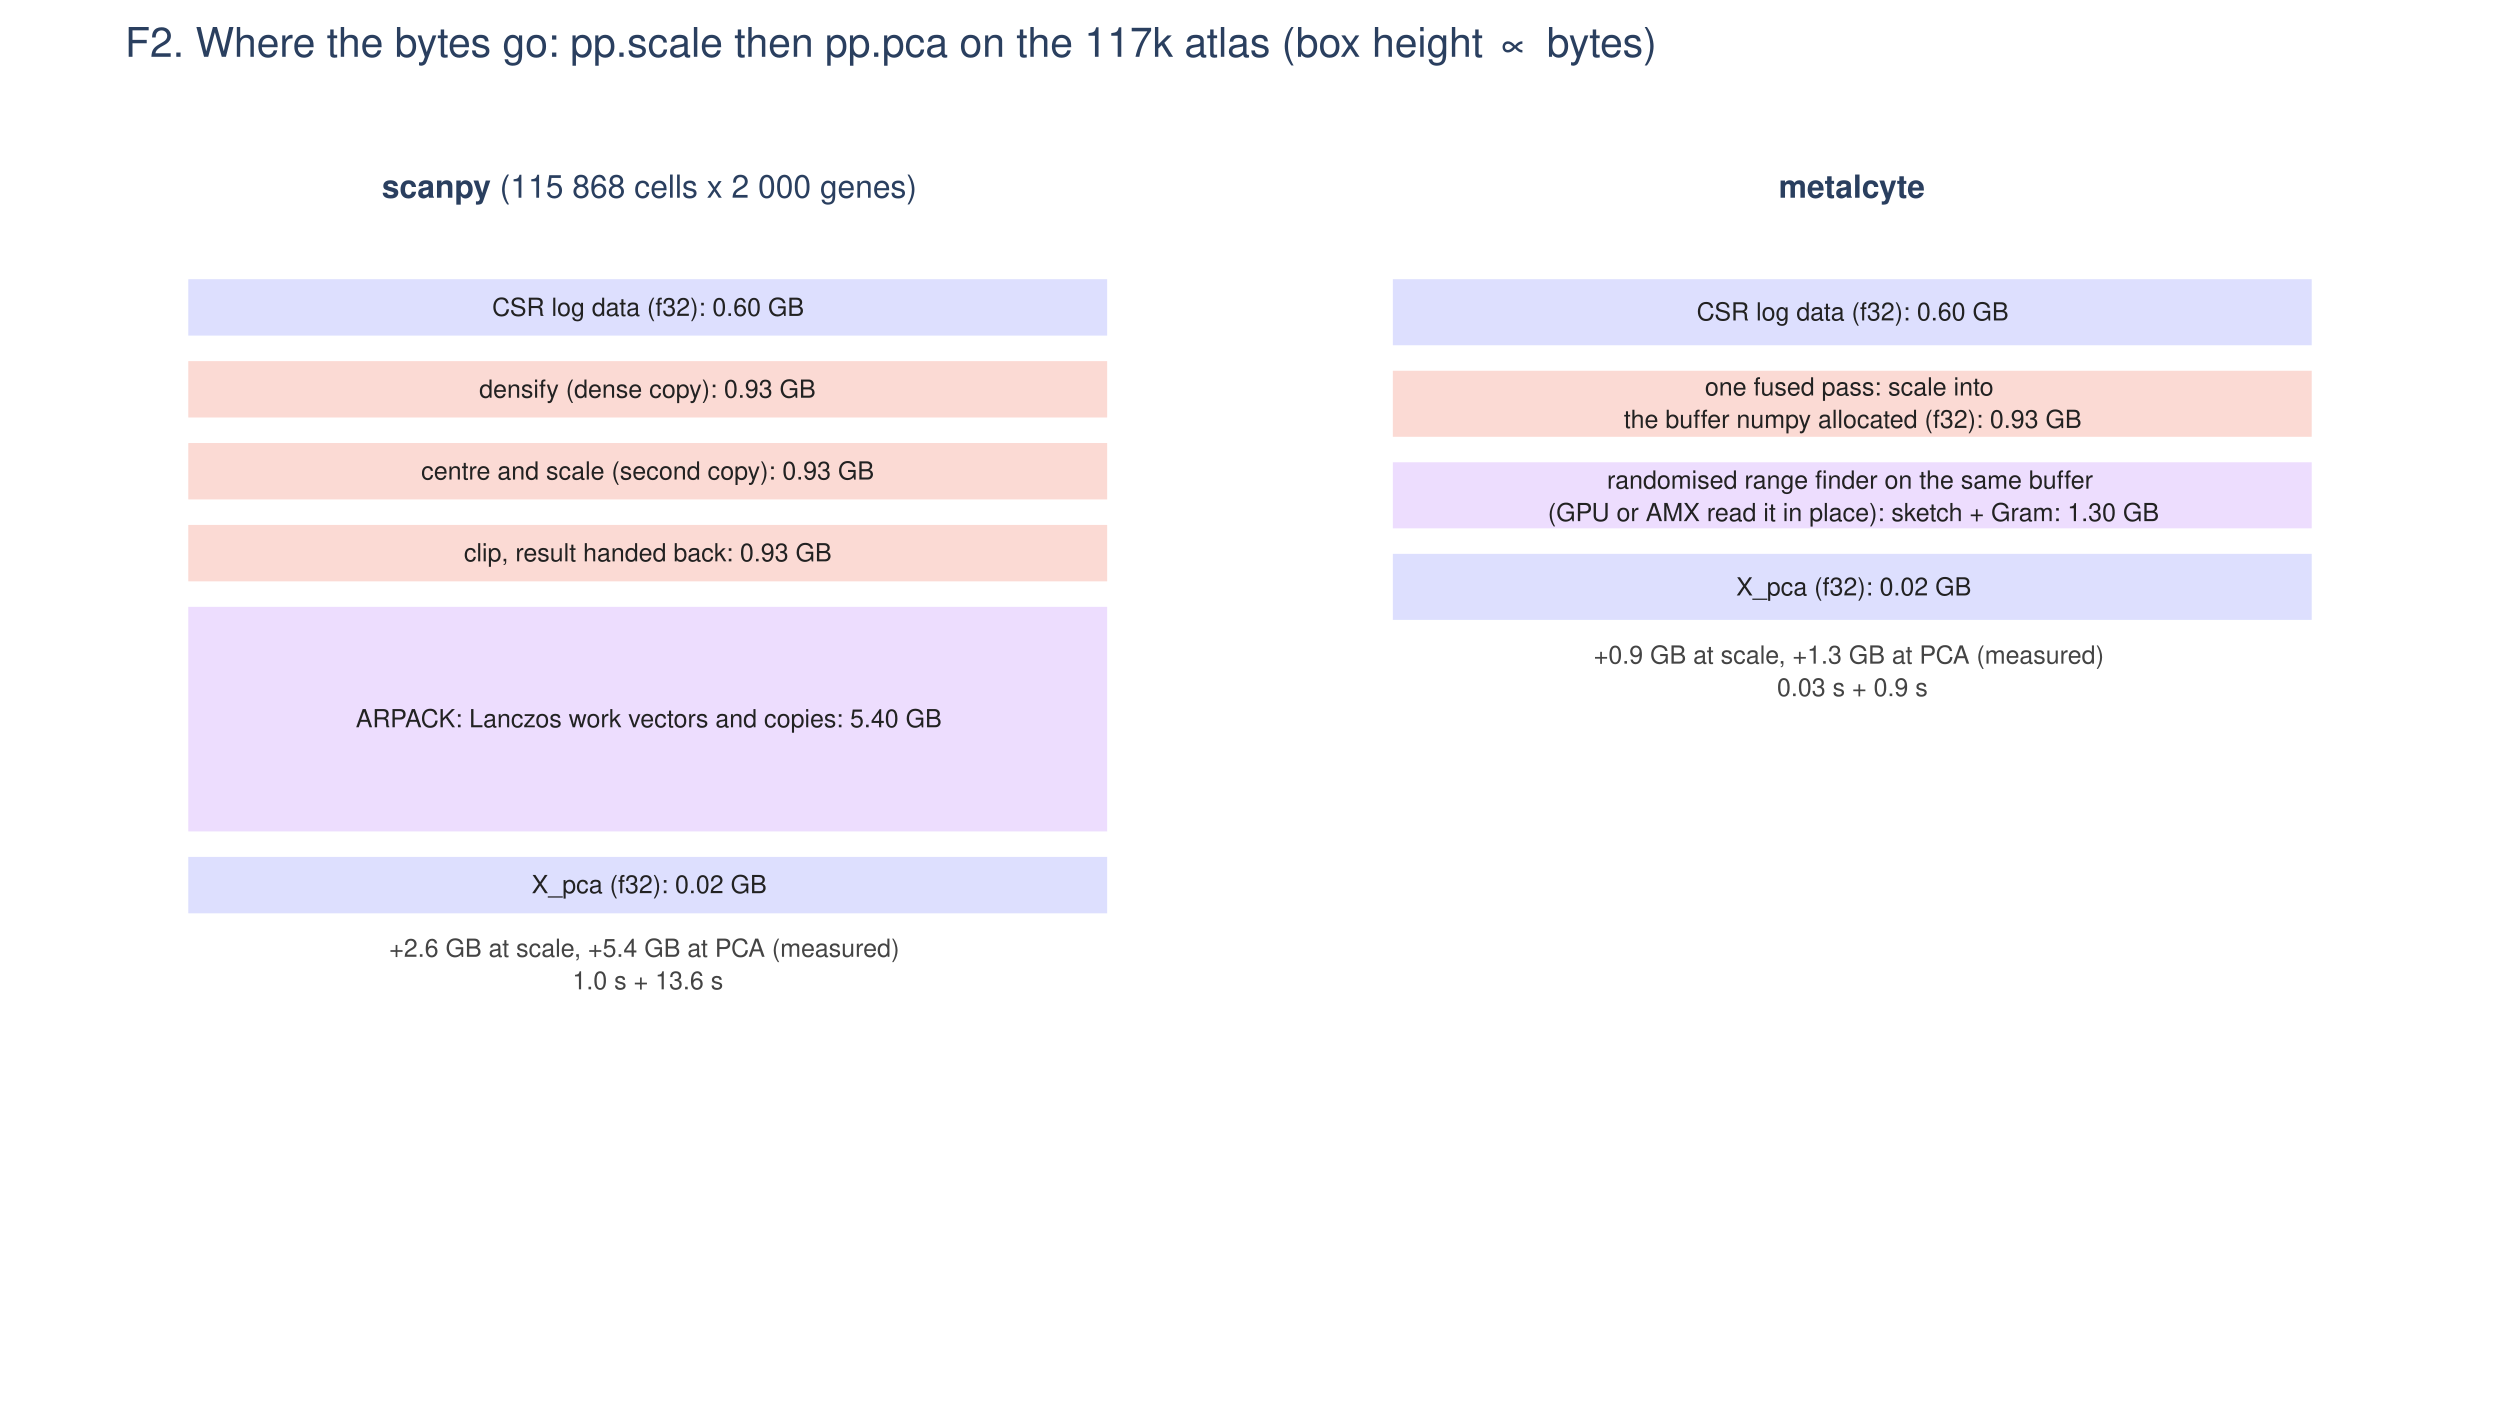
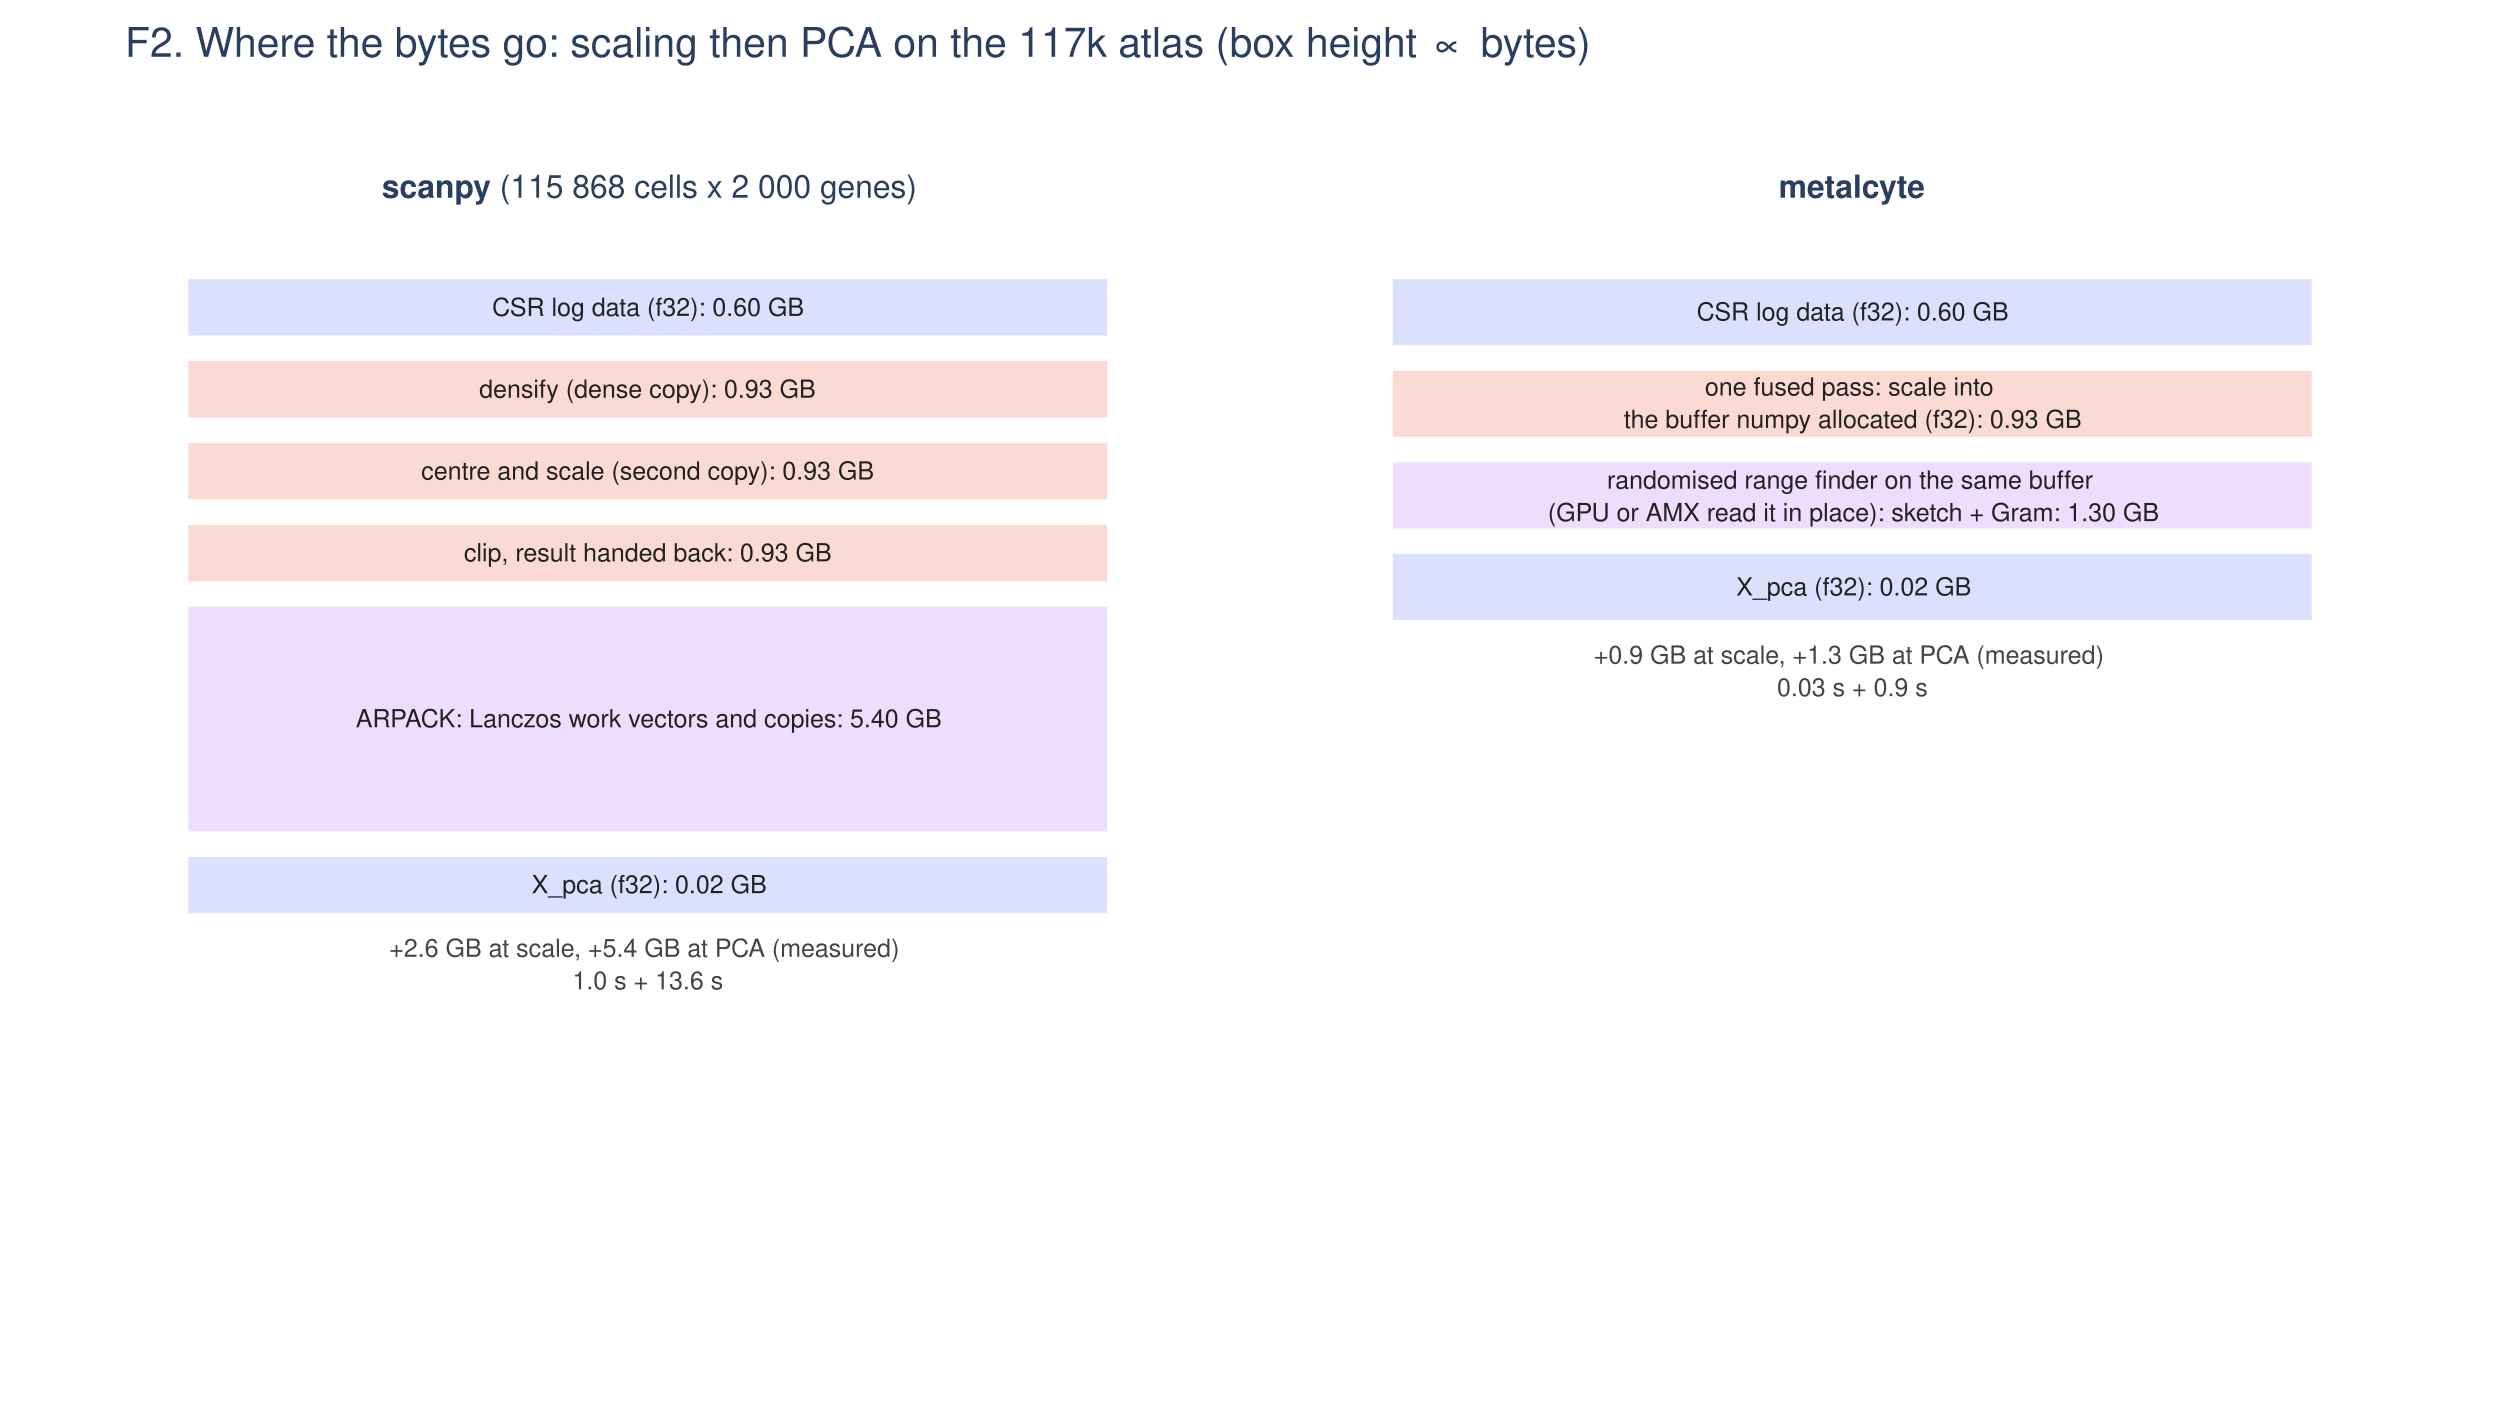
<svg xmlns="http://www.w3.org/2000/svg" class="main-svg" width="1100" height="620" style="" viewBox="0 0 1100 620">
  <rect x="0" y="0" width="1100" height="620" style="fill: rgb(255, 255, 255); fill-opacity: 1;" />
-   <defs id="defs-5d406c">
+   <defs id="defs-dbec22">
    <g class="clips">
-       <clipPath id="clip5d406cxyplot" class="plotclip">
+       <clipPath id="clipdbec22xyplot" class="plotclip">
        <rect width="1060" height="550" />
      </clipPath>
-       <clipPath class="axesclip" id="clip5d406cx">
+       <clipPath class="axesclip" id="clipdbec22x">
        <rect x="20" y="0" width="1060" height="620" />
      </clipPath>
-       <clipPath class="axesclip" id="clip5d406cy">
+       <clipPath class="axesclip" id="clipdbec22y">
        <rect x="0" y="50" width="1100" height="550" />
      </clipPath>
-       <clipPath class="axesclip" id="clip5d406cxy">
+       <clipPath class="axesclip" id="clipdbec22xy">
        <rect x="20" y="50" width="1060" height="550" />
      </clipPath>
    </g>
    <g class="gradients" />
    <g class="patterns" />
  </defs>
  <g class="bglayer" />
  <g class="layer-below">
    <g class="imagelayer" />
    <g class="shapelayer" />
  </g>
  <g class="cartesianlayer">
    <g class="subplot xy">
      <g class="layer-subplot">
        <g class="shapelayer">
-           <g class="shape-group" data-index="0" clip-path="url(#clip5d406cxy)">
+           <g class="shape-group" data-index="0" clip-path="url(#clipdbec22xy)">
            <path data-index="0" fill-rule="evenodd" d="M83.6,146.92H486.4V123.6H83.6Z" style="opacity: 0.22; stroke: rgb(99, 110, 250); stroke-opacity: 1; fill: rgb(99, 110, 250); fill-opacity: 1; stroke-width: 1.5px;" />
          </g>
-           <g class="shape-group" data-index="1" clip-path="url(#clip5d406cxy)">
+           <g class="shape-group" data-index="1" clip-path="url(#clipdbec22xy)">
            <path data-index="1" fill-rule="evenodd" d="M83.6,182.96H486.4V159.64H83.6Z" style="opacity: 0.22; stroke: rgb(239, 85, 59); stroke-opacity: 1; fill: rgb(239, 85, 59); fill-opacity: 1; stroke-width: 1.5px;" />
          </g>
-           <g class="shape-group" data-index="2" clip-path="url(#clip5d406cxy)">
+           <g class="shape-group" data-index="2" clip-path="url(#clipdbec22xy)">
            <path data-index="2" fill-rule="evenodd" d="M83.6,219H486.4V195.68H83.6Z" style="opacity: 0.22; stroke: rgb(239, 85, 59); stroke-opacity: 1; fill: rgb(239, 85, 59); fill-opacity: 1; stroke-width: 1.5px;" />
          </g>
-           <g class="shape-group" data-index="3" clip-path="url(#clip5d406cxy)">
+           <g class="shape-group" data-index="3" clip-path="url(#clipdbec22xy)">
            <path data-index="3" fill-rule="evenodd" d="M83.6,255.04H486.4V231.72H83.6Z" style="opacity: 0.22; stroke: rgb(239, 85, 59); stroke-opacity: 1; fill: rgb(239, 85, 59); fill-opacity: 1; stroke-width: 1.5px;" />
          </g>
-           <g class="shape-group" data-index="4" clip-path="url(#clip5d406cxy)">
+           <g class="shape-group" data-index="4" clip-path="url(#clipdbec22xy)">
            <path data-index="4" fill-rule="evenodd" d="M83.6,365.07H486.4V267.76H83.6Z" style="opacity: 0.22; stroke: rgb(171, 99, 250); stroke-opacity: 1; fill: rgb(171, 99, 250); fill-opacity: 1; stroke-width: 1.5px;" />
          </g>
-           <g class="shape-group" data-index="5" clip-path="url(#clip5d406cxy)">
+           <g class="shape-group" data-index="5" clip-path="url(#clipdbec22xy)">
            <path data-index="5" fill-rule="evenodd" d="M83.6,401.11H486.4V377.79H83.6Z" style="opacity: 0.22; stroke: rgb(99, 110, 250); stroke-opacity: 1; fill: rgb(99, 110, 250); fill-opacity: 1; stroke-width: 1.5px;" />
          </g>
-           <g class="shape-group" data-index="6" clip-path="url(#clip5d406cxy)">
+           <g class="shape-group" data-index="6" clip-path="url(#clipdbec22xy)">
            <path data-index="6" fill-rule="evenodd" d="M613.6,151.16H1016.4V123.6H613.6Z" style="opacity: 0.22; stroke: rgb(99, 110, 250); stroke-opacity: 1; fill: rgb(99, 110, 250); fill-opacity: 1; stroke-width: 1.5px;" />
          </g>
-           <g class="shape-group" data-index="7" clip-path="url(#clip5d406cxy)">
+           <g class="shape-group" data-index="7" clip-path="url(#clipdbec22xy)">
            <path data-index="7" fill-rule="evenodd" d="M613.6,191.44H1016.4V163.88H613.6Z" style="opacity: 0.22; stroke: rgb(239, 85, 59); stroke-opacity: 1; fill: rgb(239, 85, 59); fill-opacity: 1; stroke-width: 1.5px;" />
          </g>
-           <g class="shape-group" data-index="8" clip-path="url(#clip5d406cxy)">
+           <g class="shape-group" data-index="8" clip-path="url(#clipdbec22xy)">
            <path data-index="8" fill-rule="evenodd" d="M613.6,231.72H1016.4V204.16H613.6Z" style="opacity: 0.22; stroke: rgb(171, 99, 250); stroke-opacity: 1; fill: rgb(171, 99, 250); fill-opacity: 1; stroke-width: 1.5px;" />
          </g>
-           <g class="shape-group" data-index="9" clip-path="url(#clip5d406cxy)">
+           <g class="shape-group" data-index="9" clip-path="url(#clipdbec22xy)">
            <path data-index="9" fill-rule="evenodd" d="M613.6,272H1016.4V244.44H613.6Z" style="opacity: 0.22; stroke: rgb(99, 110, 250); stroke-opacity: 1; fill: rgb(99, 110, 250); fill-opacity: 1; stroke-width: 1.5px;" />
          </g>
        </g>
        <g class="imagelayer" />
      </g>
      <g class="minor-gridlayer">
        <g class="x" />
        <g class="y" />
      </g>
      <g class="gridlayer">
        <g class="x" />
        <g class="y" />
      </g>
      <g class="zerolinelayer" />
      <g class="layer-between">
        <g class="shapelayer" />
        <g class="imagelayer" />
      </g>
      <path class="xlines-below" />
      <path class="ylines-below" />
      <g class="overlines-below" />
      <g class="xaxislayer-below" />
      <g class="yaxislayer-below" />
      <g class="overaxes-below" />
      <g class="overplot">
-         <g class="xy" transform="translate(20,50)" clip-path="url(#clip5d406cxyplot)" />
+         <g class="xy" transform="translate(20,50)" clip-path="url(#clipdbec22xyplot)" />
      </g>
      <g class="zerolinelayer-above" />
      <path class="xlines-above crisp" d="M0,0" style="fill: none;" />
      <path class="ylines-above crisp" d="M0,0" style="fill: none;" />
      <g class="overlines-above" />
      <g class="xaxislayer-above" />
      <g class="yaxislayer-above" />
      <g class="overaxes-above" />
    </g>
  </g>
  <g class="polarlayer" />
  <g class="smithlayer" />
  <g class="ternarylayer" />
  <g class="geolayer" />
  <g class="funnelarealayer" />
  <g class="pielayer" />
  <g class="iciclelayer" />
  <g class="treemaplayer" />
  <g class="sunburstlayer" />
  <g class="glimages" />
-   <defs id="topdefs-5d406c">
+   <defs id="topdefs-dbec22">
    <g class="clips" />
  </defs>
  <g class="layer-above">
    <g class="imagelayer" />
    <g class="shapelayer" />
  </g>
  <g class="infolayer">
    <g class="g-gtitle">
-       <text class="gtitle" x="55" y="25" text-anchor="start" dy="0em" style="opacity: 1; font-family: 'Helvetica Neue', Helvetica, Arial, sans-serif; font-size: 18px; fill: rgb(42, 63, 95); fill-opacity: 1; white-space: pre;">F2. Where the bytes go: pp.scale then pp.pca on the 117k atlas (box height ∝ bytes)</text>
+       <text class="gtitle" x="55" y="25" text-anchor="start" dy="0em" style="opacity: 1; font-family: 'Helvetica Neue', Helvetica, Arial, sans-serif; font-size: 18px; fill: rgb(42, 63, 95); fill-opacity: 1; white-space: pre;">F2. Where the bytes go: scaling then PCA on the 117k atlas (box height ∝ bytes)</text>
    </g>
    <g class="annotation" data-index="0" style="opacity: 1;">
      <g class="annotation-text-g" transform="rotate(0,285,81.2)">
        <g class="cursor-pointer" transform="translate(167,71)">
          <rect class="bg" x="0.5" y="0.5" width="236" height="20" style="stroke-width: 1px; stroke: rgb(0, 0, 0); stroke-opacity: 0; fill: rgb(0, 0, 0); fill-opacity: 0;" />
          <text class="annotation-text" text-anchor="middle" x="118.711" y="16" style="font-family: 'Helvetica Neue', Helvetica, Arial, sans-serif; font-size: 14px; fill: rgb(42, 63, 95); fill-opacity: 1; white-space: pre;">
            <tspan style="font-weight:bold">scanpy</tspan> (115 868 cells x 2 000 genes)</text>
        </g>
      </g>
    </g>
    <g class="annotation" data-index="1" style="opacity: 1;">
      <g class="annotation-text-g" transform="rotate(0,815,81.2)">
        <g class="cursor-pointer" transform="translate(780,71)">
          <rect class="bg" x="0.5" y="0.5" width="69" height="20" style="stroke-width: 1px; stroke: rgb(0, 0, 0); stroke-opacity: 0; fill: rgb(0, 0, 0); fill-opacity: 0;" />
          <text class="annotation-text" text-anchor="middle" x="34.781" y="16" style="font-family: 'Helvetica Neue', Helvetica, Arial, sans-serif; font-size: 14px; fill: rgb(42, 63, 95); fill-opacity: 1; white-space: pre;">
            <tspan style="font-weight:bold">metalcyte</tspan>
          </text>
        </g>
      </g>
    </g>
    <g class="annotation" data-index="2" style="opacity: 1;">
      <g class="annotation-text-g" transform="rotate(0,285,135.26)">
        <g class="cursor-pointer" transform="translate(215,127)">
          <rect class="bg" x="0.5" y="0.5" width="139" height="15" style="stroke-width: 1px; stroke: rgb(0, 0, 0); stroke-opacity: 0; fill: rgb(0, 0, 0); fill-opacity: 0;" />
          <text class="annotation-text" text-anchor="middle" x="70.156" y="12" style="font-family: 'Helvetica Neue', Helvetica, Arial, sans-serif; font-size: 11px; fill: rgb(34, 34, 34); fill-opacity: 1; white-space: pre;">CSR log data (f32): 0.60 GB</text>
        </g>
      </g>
    </g>
    <g class="annotation" data-index="3" style="opacity: 1;">
      <g class="annotation-text-g" transform="rotate(0,285,171.3)">
        <g class="cursor-pointer" transform="translate(209,163)">
          <rect class="bg" x="0.5" y="0.5" width="151" height="15" style="stroke-width: 1px; stroke: rgb(0, 0, 0); stroke-opacity: 0; fill: rgb(0, 0, 0); fill-opacity: 0;" />
          <text class="annotation-text" text-anchor="middle" x="75.867" y="12" style="font-family: 'Helvetica Neue', Helvetica, Arial, sans-serif; font-size: 11px; fill: rgb(34, 34, 34); fill-opacity: 1; white-space: pre;">densify (dense copy): 0.93 GB</text>
        </g>
      </g>
    </g>
    <g class="annotation" data-index="4" style="opacity: 1;">
      <g class="annotation-text-g" transform="rotate(0,285,207.34)">
        <g class="cursor-pointer" transform="translate(183,199)">
          <rect class="bg" x="0.5" y="0.5" width="203" height="15" style="stroke-width: 1px; stroke: rgb(0, 0, 0); stroke-opacity: 0; fill: rgb(0, 0, 0); fill-opacity: 0;" />
          <text class="annotation-text" text-anchor="middle" x="101.945" y="12" style="font-family: 'Helvetica Neue', Helvetica, Arial, sans-serif; font-size: 11px; fill: rgb(34, 34, 34); fill-opacity: 1; white-space: pre;">centre and scale (second copy): 0.93 GB</text>
        </g>
      </g>
    </g>
    <g class="annotation" data-index="5" style="opacity: 1;">
      <g class="annotation-text-g" transform="rotate(0,285,243.38)">
        <g class="cursor-pointer" transform="translate(201,235)">
          <rect class="bg" x="0.5" y="0.5" width="167" height="15" style="stroke-width: 1px; stroke: rgb(0, 0, 0); stroke-opacity: 0; fill: rgb(0, 0, 0); fill-opacity: 0;" />
          <text class="annotation-text" text-anchor="middle" x="84.023" y="12" style="font-family: 'Helvetica Neue', Helvetica, Arial, sans-serif; font-size: 11px; fill: rgb(34, 34, 34); fill-opacity: 1; white-space: pre;">clip, result handed back: 0.93 GB</text>
        </g>
      </g>
    </g>
    <g class="annotation" data-index="6" style="opacity: 1;">
      <g class="annotation-text-g" transform="rotate(0,285,316.41)">
        <g class="cursor-pointer" transform="translate(153,308)">
          <rect class="bg" x="0.5" y="0.5" width="264" height="15" style="stroke-width: 1px; stroke: rgb(0, 0, 0); stroke-opacity: 0; fill: rgb(0, 0, 0); fill-opacity: 0;" />
          <text class="annotation-text" text-anchor="middle" x="132.449" y="12" style="font-family: 'Helvetica Neue', Helvetica, Arial, sans-serif; font-size: 11px; fill: rgb(34, 34, 34); fill-opacity: 1; white-space: pre;">ARPACK: Lanczos work vectors and copies: 5.40 GB</text>
        </g>
      </g>
    </g>
    <g class="annotation" data-index="7" style="opacity: 1;">
      <g class="annotation-text-g" transform="rotate(0,285,389.45)">
        <g class="cursor-pointer" transform="translate(233,381)">
          <rect class="bg" x="0.5" y="0.5" width="104" height="15" style="stroke-width: 1px; stroke: rgb(0, 0, 0); stroke-opacity: 0; fill: rgb(0, 0, 0); fill-opacity: 0;" />
          <text class="annotation-text" text-anchor="middle" x="52.641" y="12" style="font-family: 'Helvetica Neue', Helvetica, Arial, sans-serif; font-size: 11px; fill: rgb(34, 34, 34); fill-opacity: 1; white-space: pre;">X_pca (f32): 0.02 GB</text>
        </g>
      </g>
    </g>
    <g class="annotation" data-index="8" style="opacity: 1;">
      <g class="annotation-text-g" transform="rotate(0,285,424.43)">
        <g class="cursor-pointer" transform="translate(171,409)">
          <rect class="bg" x="0.5" y="0.5" width="227" height="29" style="stroke-width: 1px; stroke: rgb(0, 0, 0); stroke-opacity: 0; fill: rgb(0, 0, 0); fill-opacity: 0;" />
          <text class="annotation-text" text-anchor="middle" x="114.047" y="12" style="font-family: 'Helvetica Neue', Helvetica, Arial, sans-serif; font-size: 11px; fill: rgb(68, 68, 68); fill-opacity: 1; white-space: pre;">
            <tspan class="line" dy="0em" x="114.047" y="12">+2.6 GB at scale, +5.4 GB at PCA (measured)</tspan>
            <tspan class="line" dy="1.3em" x="114.047" y="12">1.0 s + 13.6 s</tspan>
          </text>
        </g>
      </g>
    </g>
    <g class="annotation" data-index="9" style="opacity: 1;">
      <g class="annotation-text-g" transform="rotate(0,815,137.38)">
        <g class="cursor-pointer" transform="translate(745,129)">
          <rect class="bg" x="0.5" y="0.5" width="139" height="15" style="stroke-width: 1px; stroke: rgb(0, 0, 0); stroke-opacity: 0; fill: rgb(0, 0, 0); fill-opacity: 0;" />
          <text class="annotation-text" text-anchor="middle" x="70.156" y="12" style="font-family: 'Helvetica Neue', Helvetica, Arial, sans-serif; font-size: 11px; fill: rgb(34, 34, 34); fill-opacity: 1; white-space: pre;">CSR log data (f32): 0.60 GB</text>
        </g>
      </g>
    </g>
    <g class="annotation" data-index="10" style="opacity: 1;">
      <g class="annotation-text-g" transform="rotate(0,815,177.66)">
        <g class="cursor-pointer" transform="translate(712,162)">
          <rect class="bg" x="0.5" y="0.5" width="205" height="30" style="stroke-width: 1px; stroke: rgb(0, 0, 0); stroke-opacity: 0; fill: rgb(0, 0, 0); fill-opacity: 0;" />
          <text class="annotation-text" text-anchor="middle" x="103.195" y="12" style="font-family: 'Helvetica Neue', Helvetica, Arial, sans-serif; font-size: 11px; fill: rgb(34, 34, 34); fill-opacity: 1; white-space: pre;">
            <tspan class="line" dy="0em" x="103.195" y="12">one fused pass: scale into</tspan>
            <tspan class="line" dy="1.3em" x="103.195" y="12">the buffer numpy allocated (f32): 0.93 GB</tspan>
          </text>
        </g>
      </g>
    </g>
    <g class="annotation" data-index="11" style="opacity: 1;">
      <g class="annotation-text-g" transform="rotate(0,815,217.94)">
        <g class="cursor-pointer" transform="translate(679,203)">
          <rect class="bg" x="0.5" y="0.5" width="272" height="29" style="stroke-width: 1px; stroke: rgb(0, 0, 0); stroke-opacity: 0; fill: rgb(0, 0, 0); fill-opacity: 0;" />
          <text class="annotation-text" text-anchor="middle" x="136.516" y="12" style="font-family: 'Helvetica Neue', Helvetica, Arial, sans-serif; font-size: 11px; fill: rgb(34, 34, 34); fill-opacity: 1; white-space: pre;">
            <tspan class="line" dy="0em" x="136.516" y="12">randomised range finder on the same buffer</tspan>
            <tspan class="line" dy="1.3em" x="136.516" y="12">(GPU or AMX read it in place): sketch + Gram: 1.30 GB</tspan>
          </text>
        </g>
      </g>
    </g>
    <g class="annotation" data-index="12" style="opacity: 1;">
      <g class="annotation-text-g" transform="rotate(0,815,258.22)">
        <g class="cursor-pointer" transform="translate(763,250)">
          <rect class="bg" x="0.5" y="0.5" width="104" height="15" style="stroke-width: 1px; stroke: rgb(0, 0, 0); stroke-opacity: 0; fill: rgb(0, 0, 0); fill-opacity: 0;" />
          <text class="annotation-text" text-anchor="middle" x="52.641" y="12" style="font-family: 'Helvetica Neue', Helvetica, Arial, sans-serif; font-size: 11px; fill: rgb(34, 34, 34); fill-opacity: 1; white-space: pre;">X_pca (f32): 0.02 GB</text>
        </g>
      </g>
    </g>
    <g class="annotation" data-index="13" style="opacity: 1;">
      <g class="annotation-text-g" transform="rotate(0,815,295.32)">
        <g class="cursor-pointer" transform="translate(701,280)">
          <rect class="bg" x="0.5" y="0.5" width="227" height="29" style="stroke-width: 1px; stroke: rgb(0, 0, 0); stroke-opacity: 0; fill: rgb(0, 0, 0); fill-opacity: 0;" />
          <text class="annotation-text" text-anchor="middle" x="114.047" y="12" style="font-family: 'Helvetica Neue', Helvetica, Arial, sans-serif; font-size: 11px; fill: rgb(68, 68, 68); fill-opacity: 1; white-space: pre;">
            <tspan class="line" dy="0em" x="114.047" y="12">+0.9 GB at scale, +1.3 GB at PCA (measured)</tspan>
            <tspan class="line" dy="1.3em" x="114.047" y="12">0.03 s + 0.9 s</tspan>
          </text>
        </g>
      </g>
    </g>
  </g>
</svg>
